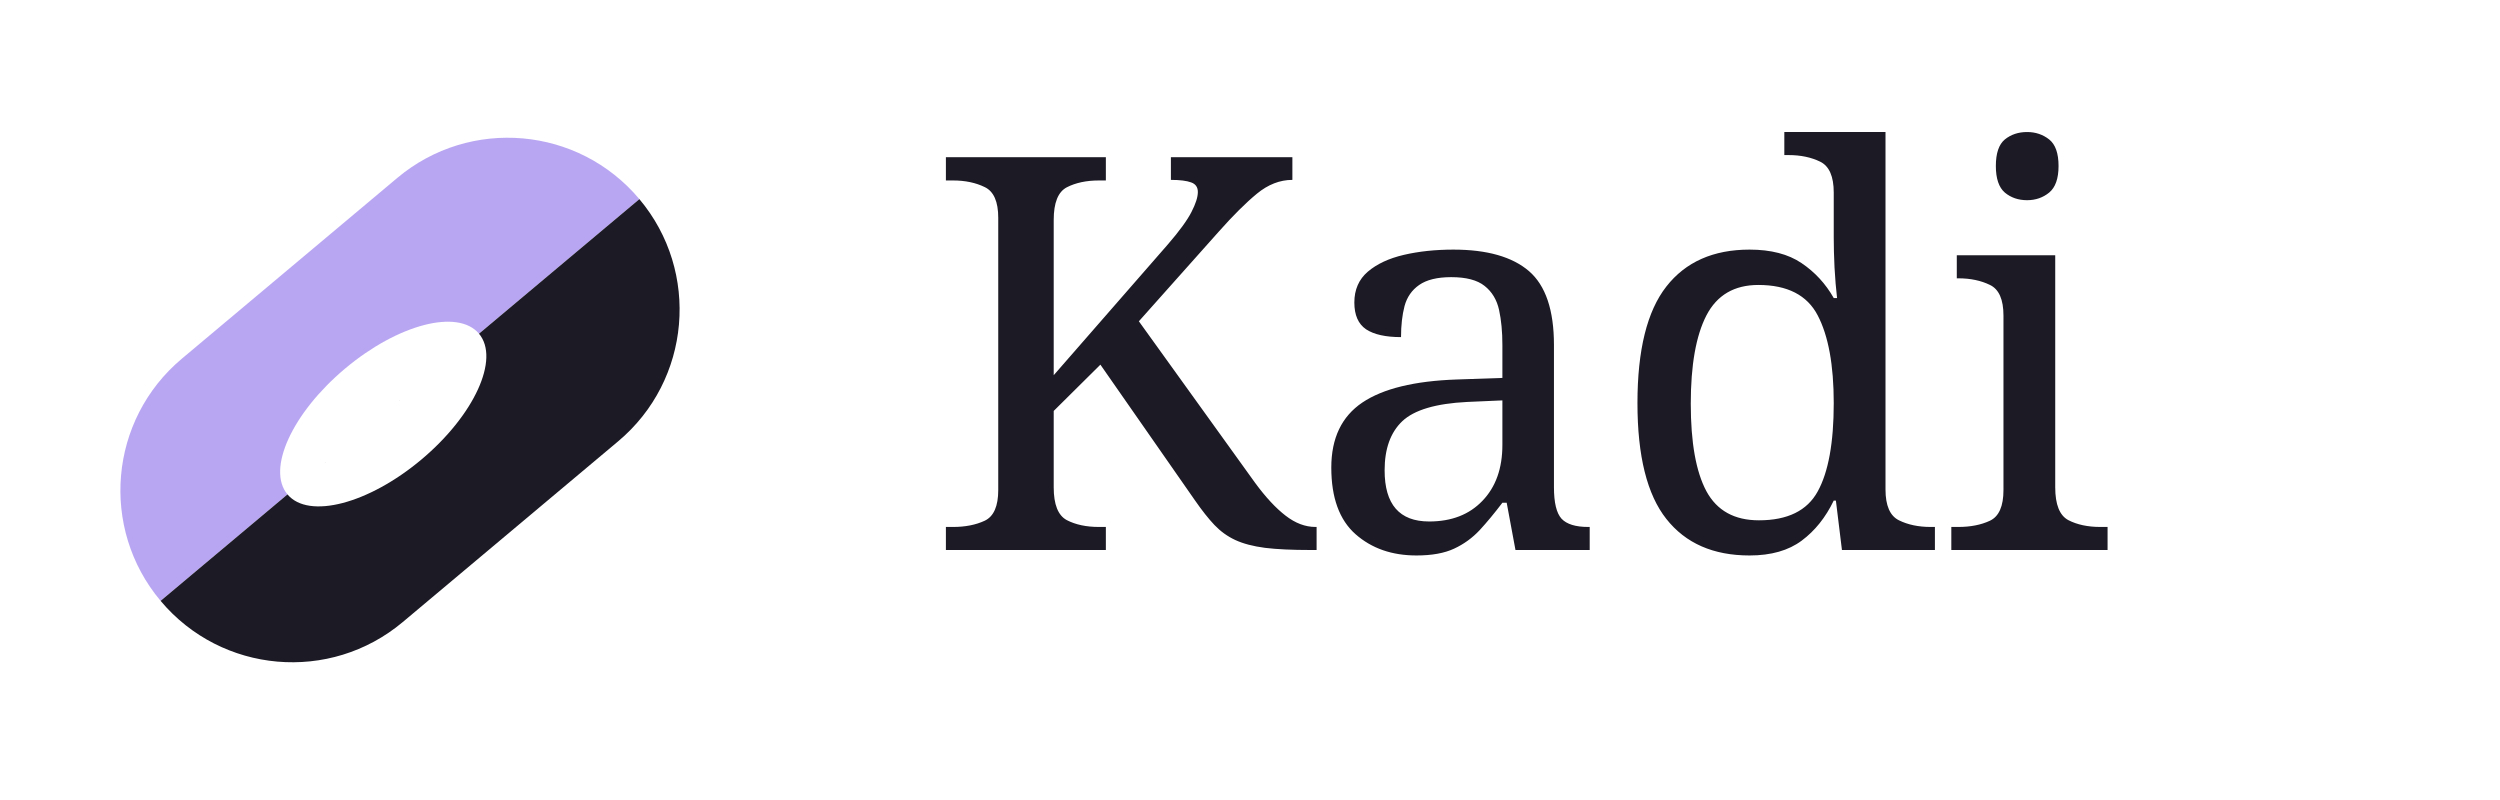
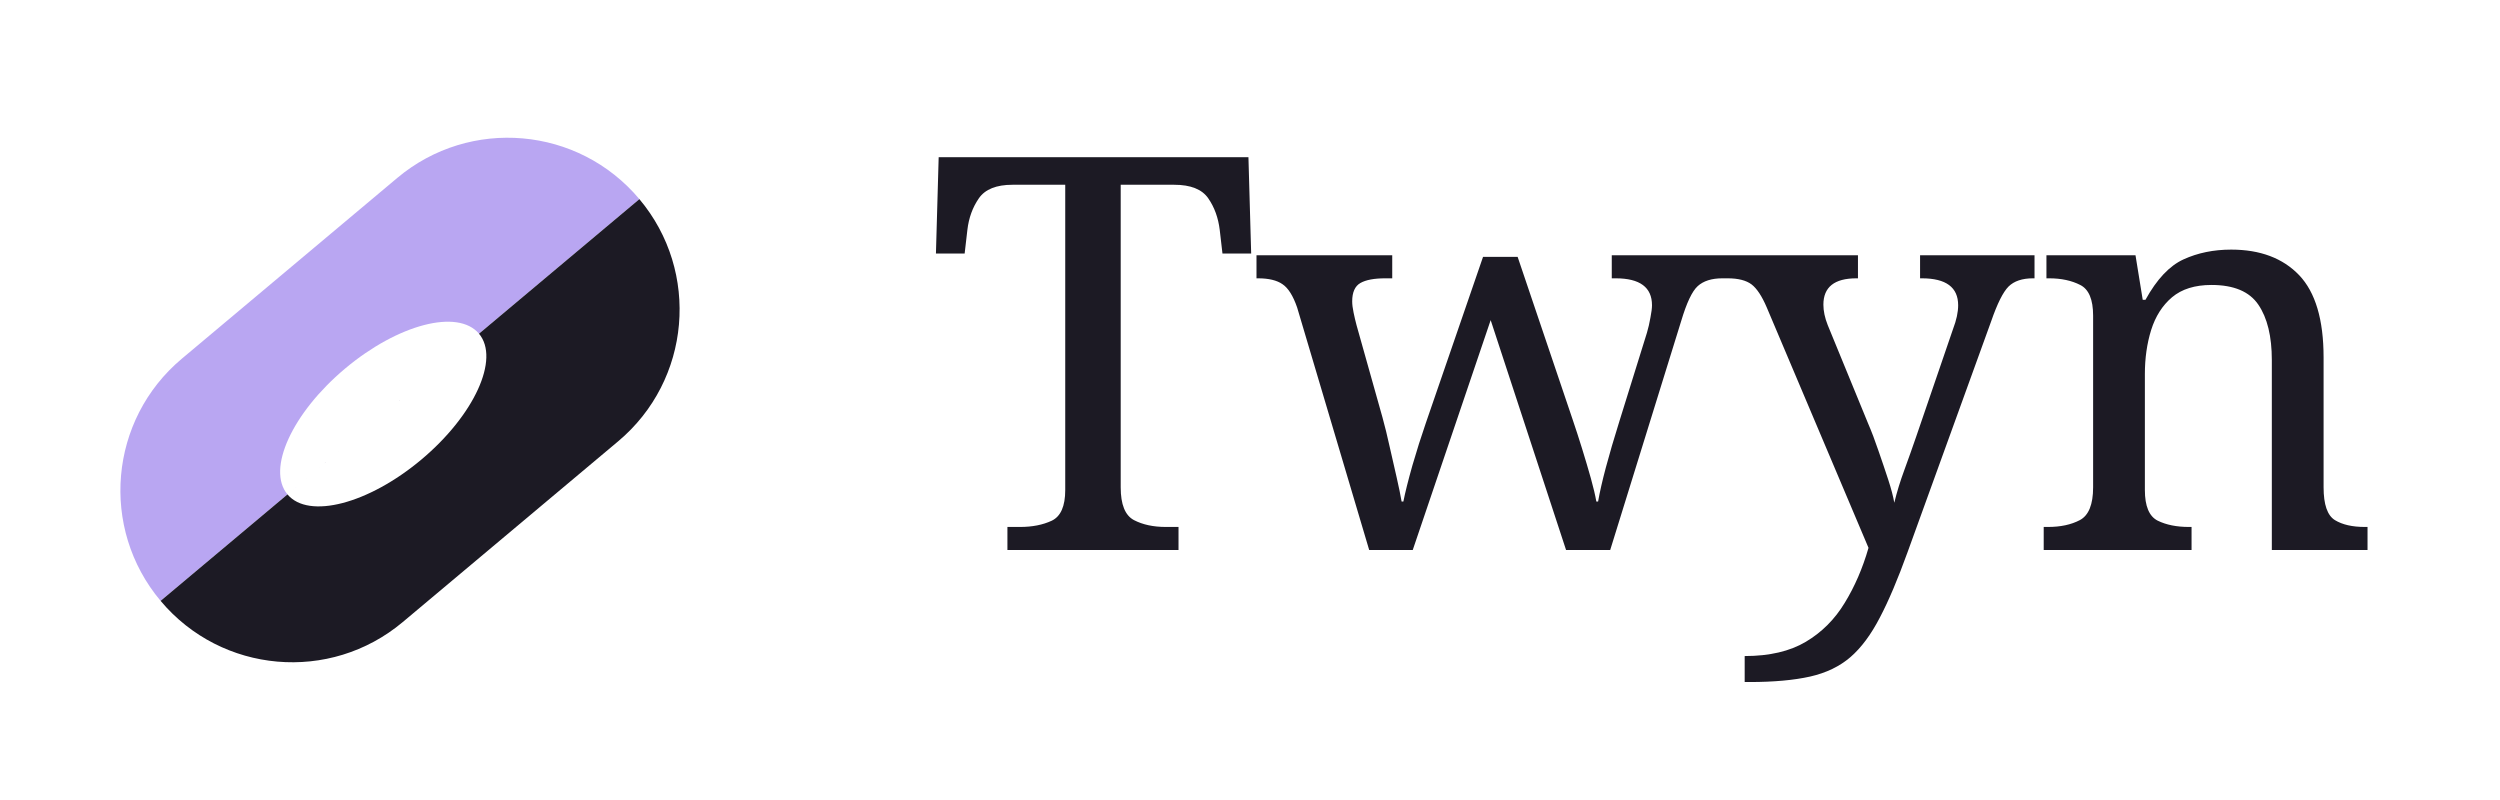
<svg xmlns="http://www.w3.org/2000/svg" width="200" height="64" viewBox="0 0 200 64">
  <g transform="scale(.125)">
    <g transform="rotate(-40 256 256)">
      <path fill-rule="evenodd" fill="#B9A6F2" d="M56 256A110 110 0 0 1 166 146H346A110 110 0 0 1 456 256ZM162 256A80 38 0 0 1 322 256Z" />
      <path fill-rule="evenodd" fill="#1C1A24" d="M56 256A110 110 0 0 0 166 366H346A110 110 0 0 0 456 256ZM162 256A80 38 0 0 0 322 256Z" />
    </g>
  </g>
-   <text x="74" y="44" font-family="Gloock, Georgia, serif" font-size="44" fill="#1C1A24" letter-spacing="-0.5">Kadi</text>
+   <text x="74" y="44" font-family="Gloock, Georgia, serif" font-size="44" fill="#1C1A24" letter-spacing="-0.5">Twyn</text>
</svg>
